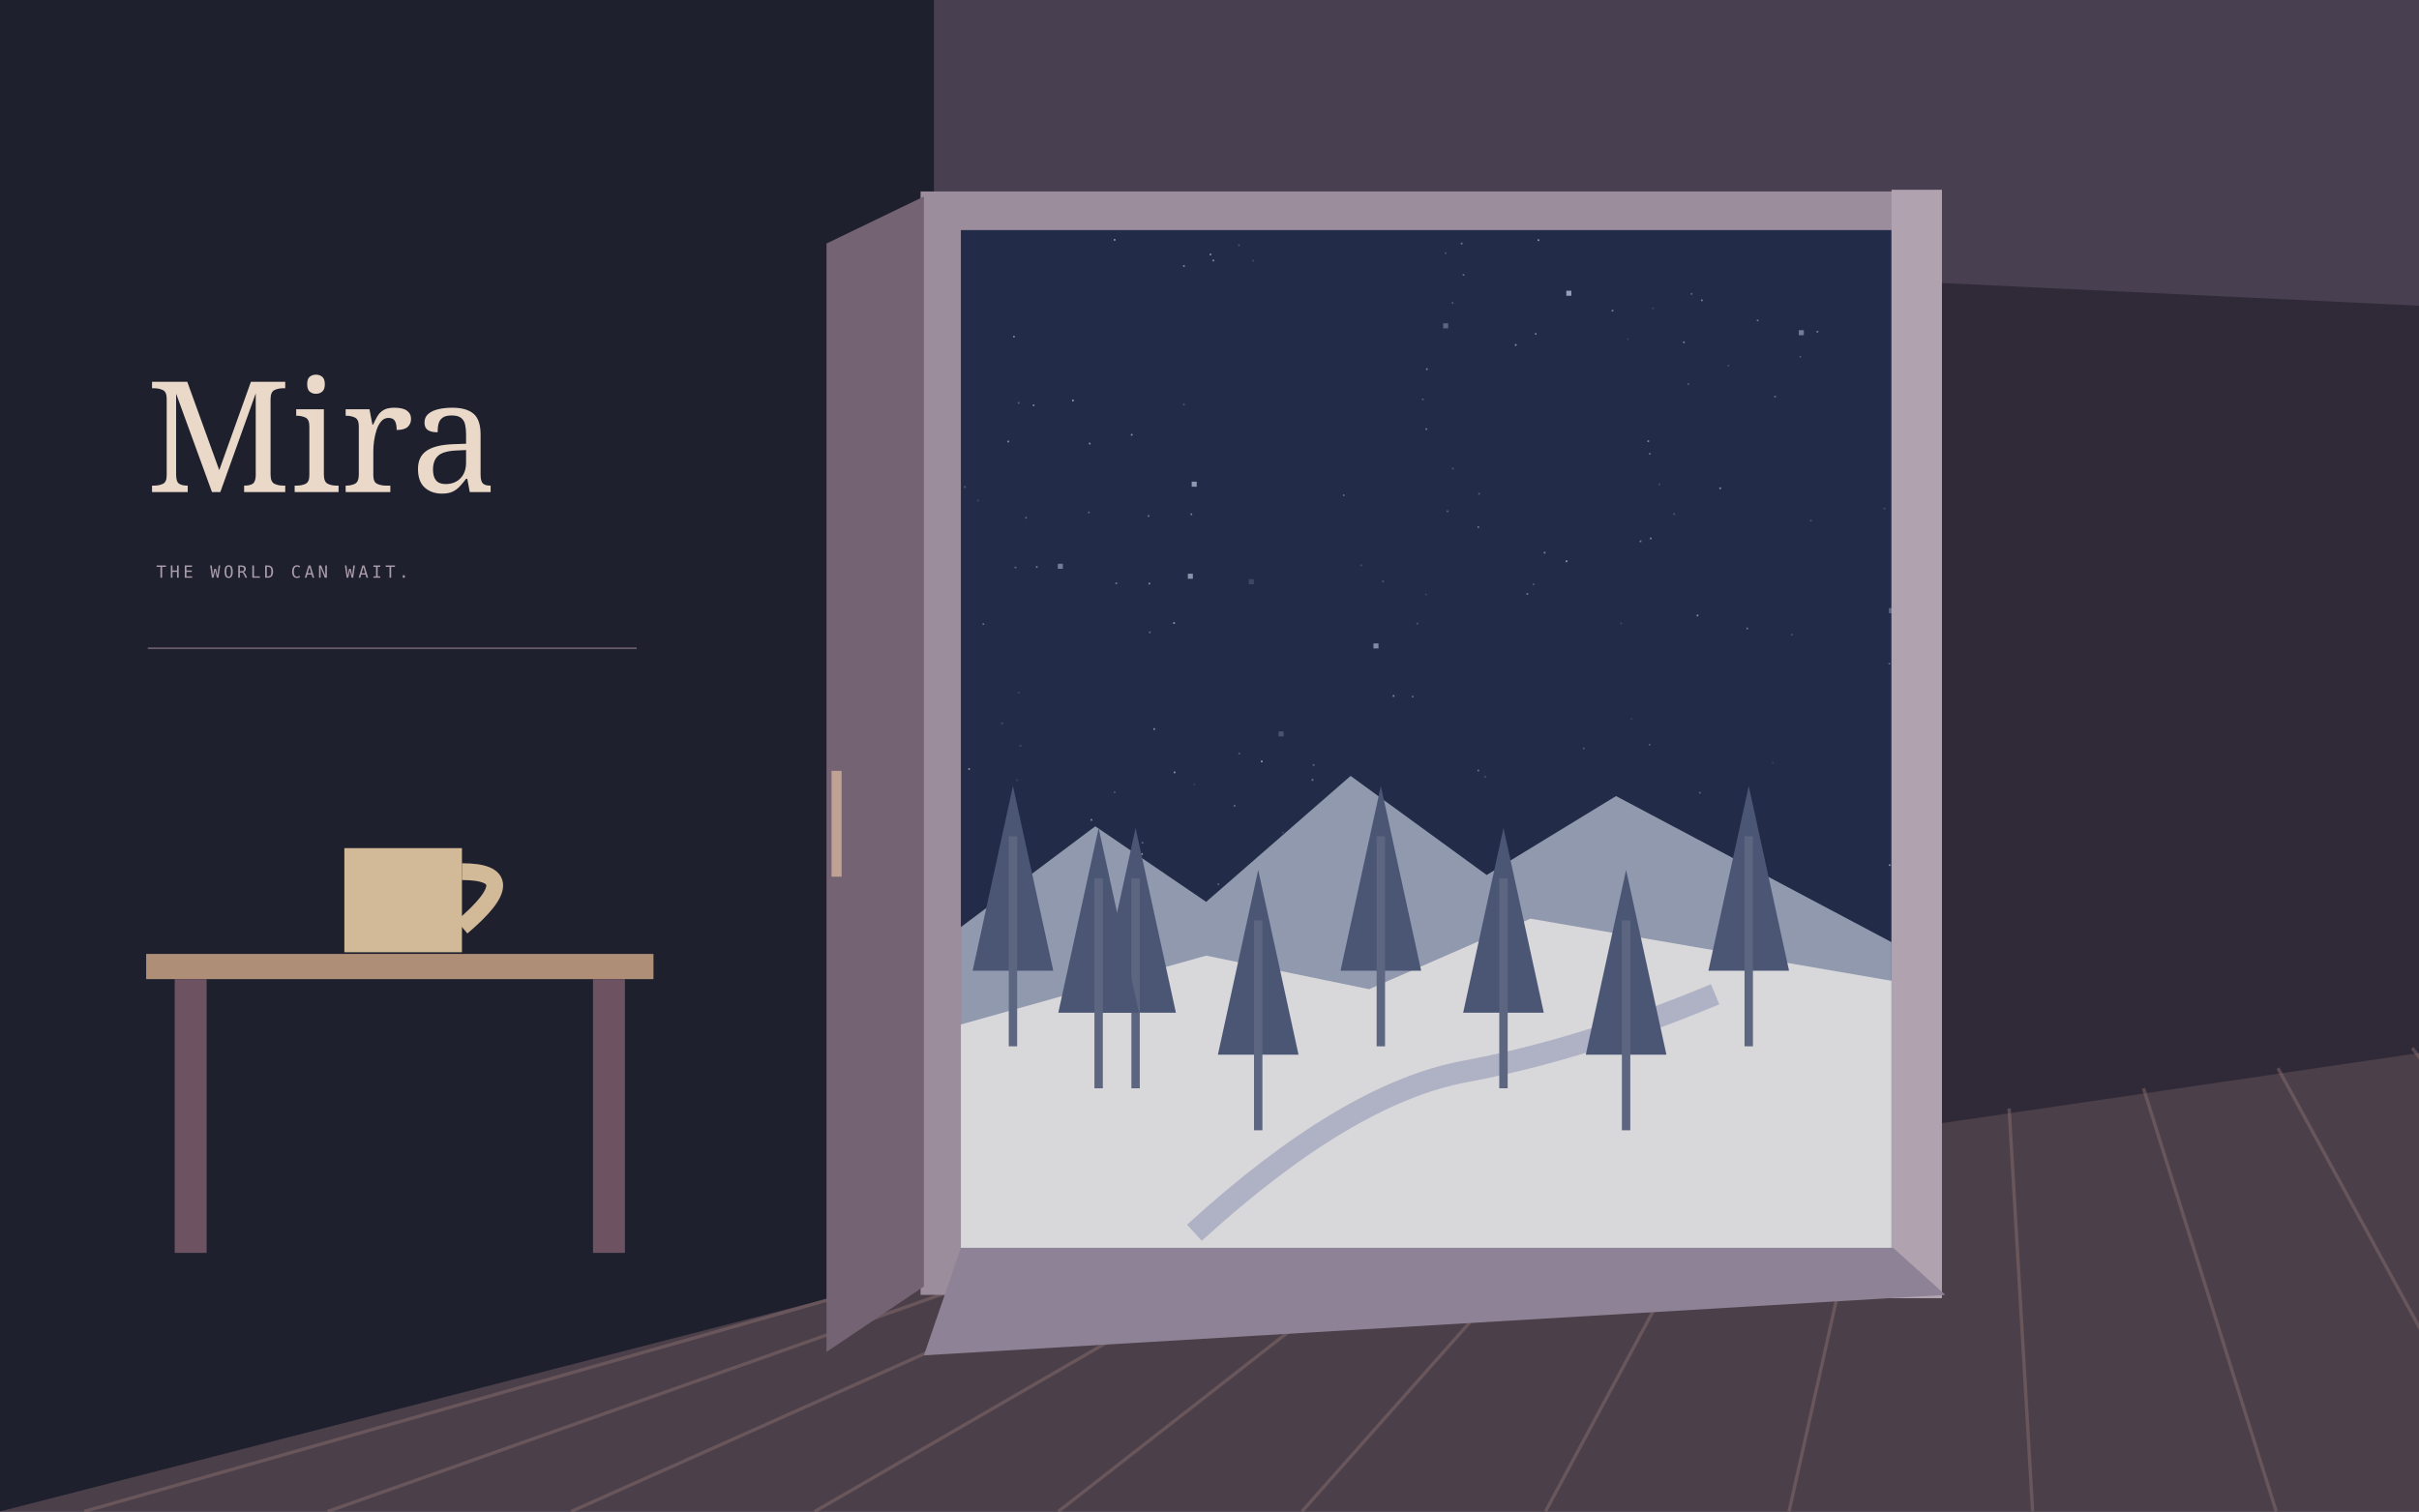
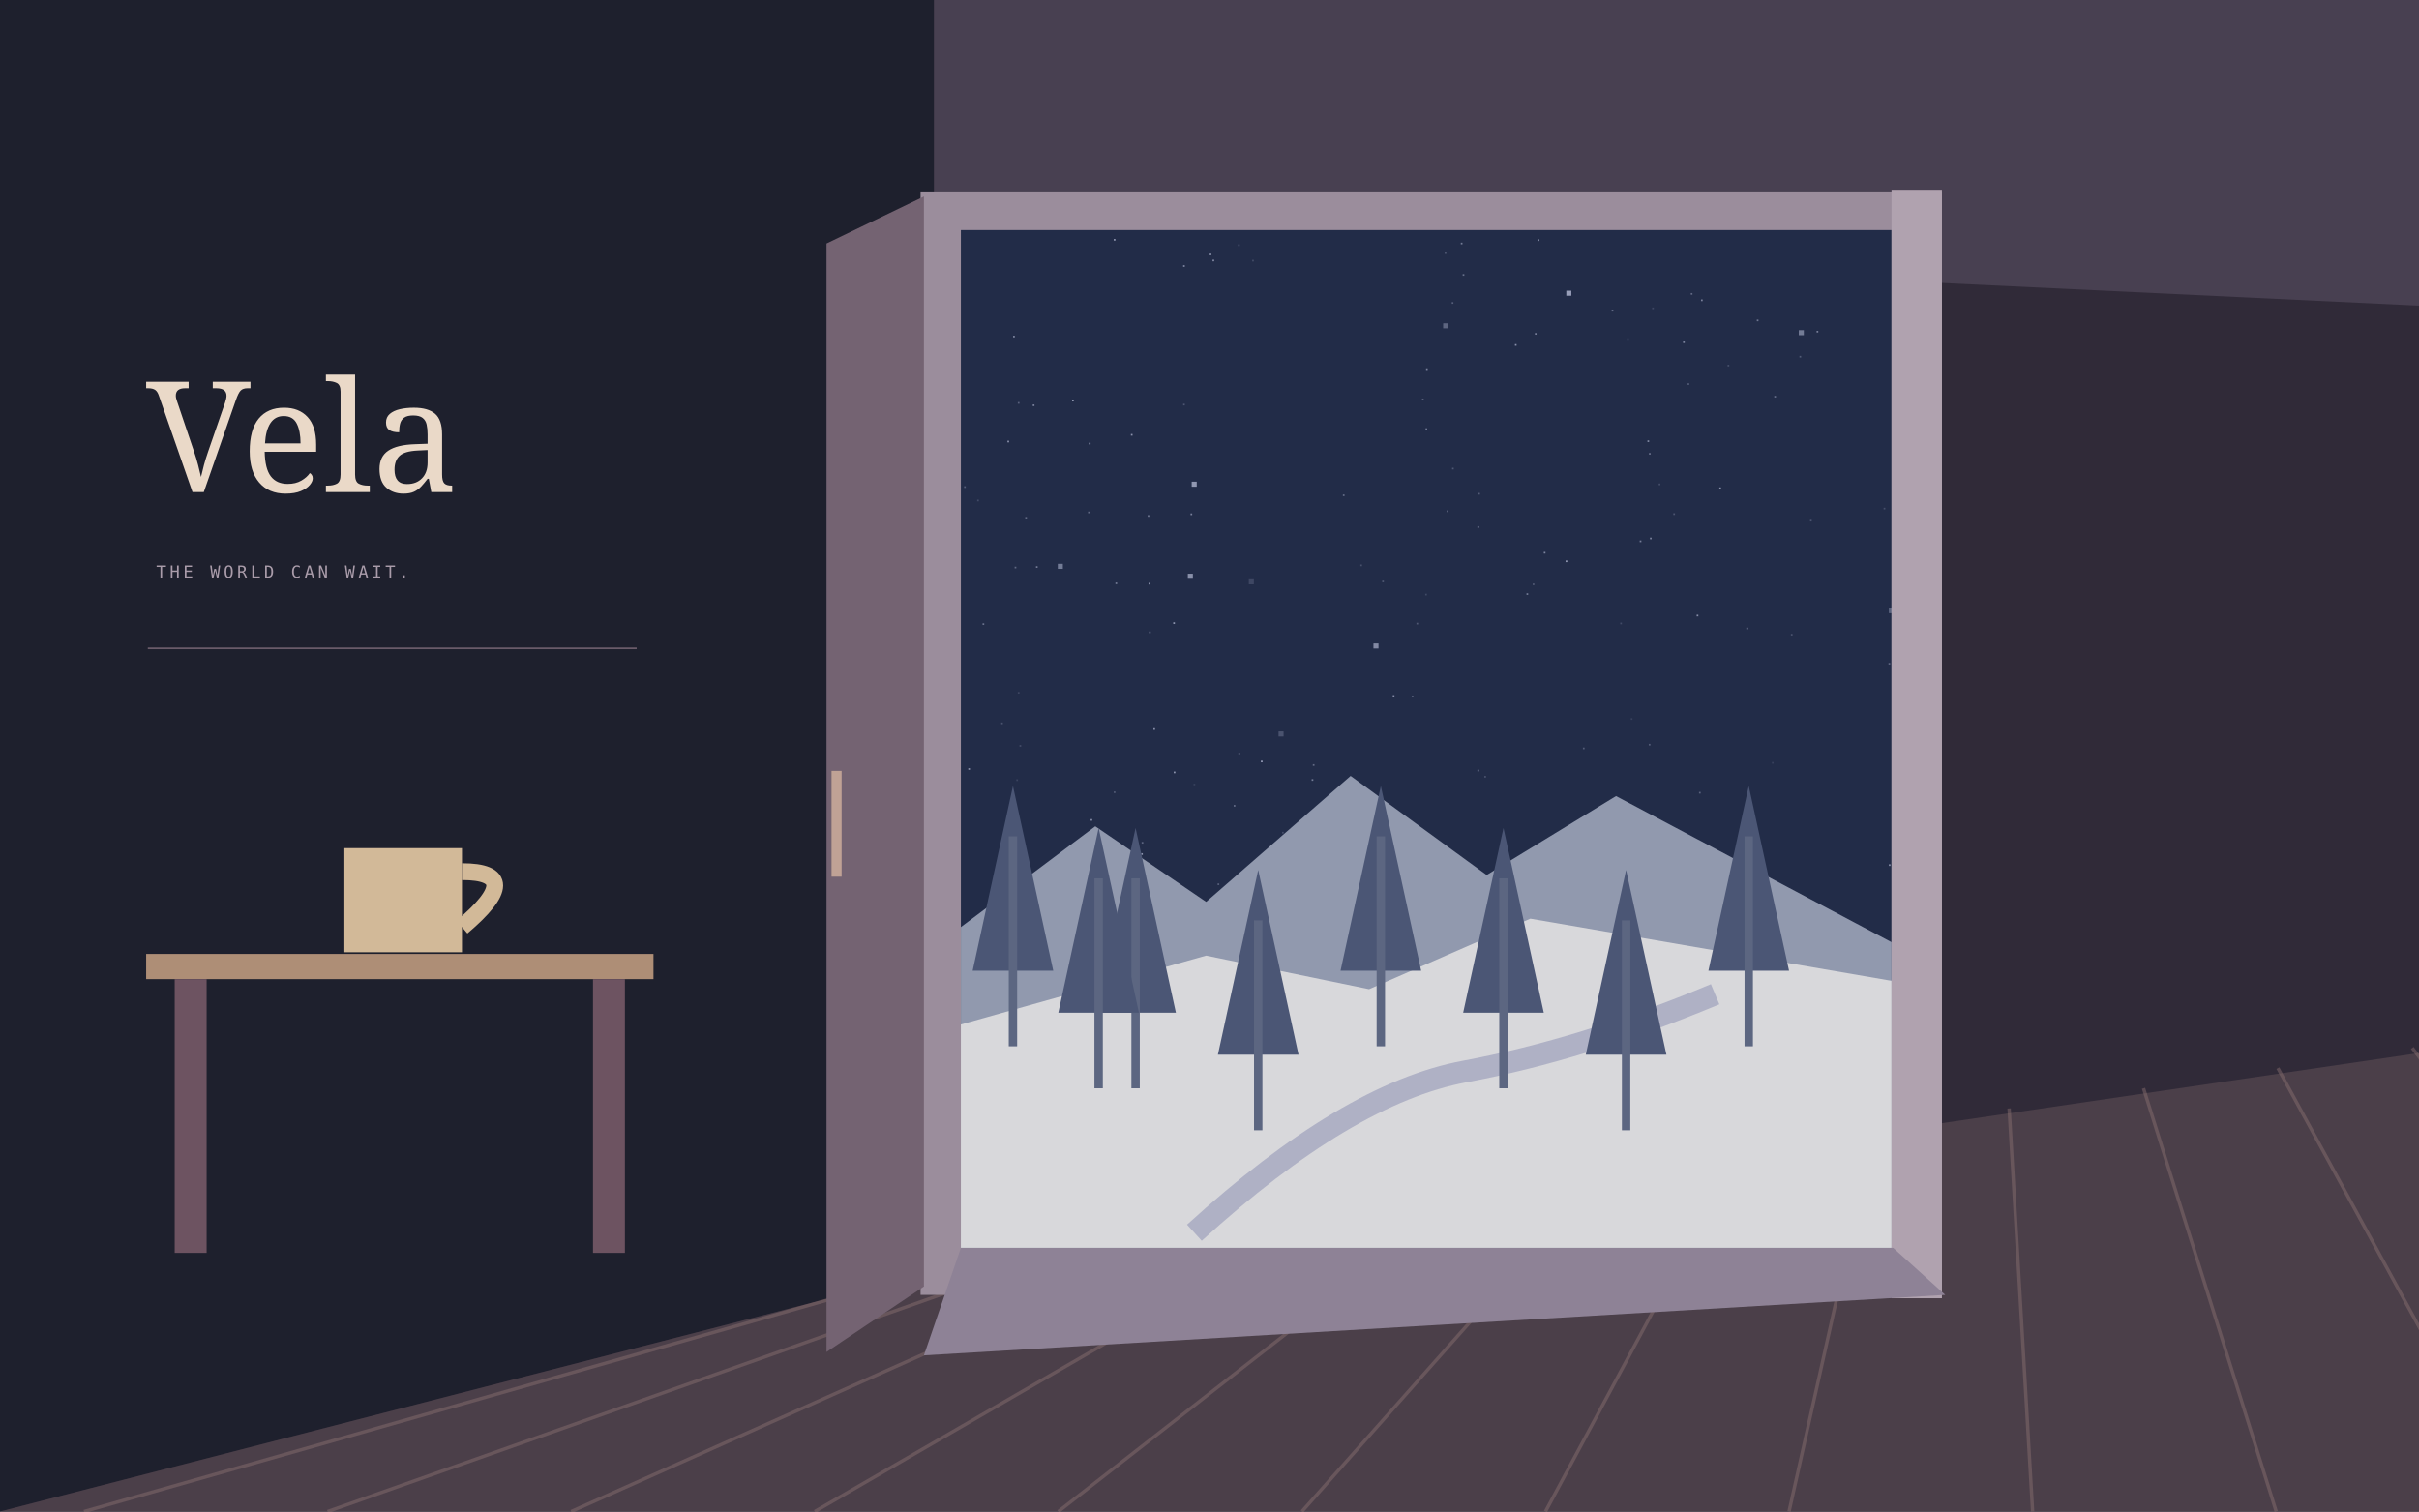
<svg xmlns="http://www.w3.org/2000/svg" width="1440" height="900" viewBox="0 0 1440 900" role="img" aria-label="A heavy cabin doorway opens onto a snowy clearing while a warm mug rests on a near table.">
  <defs />
  <rect x="0" y="0" width="1440" height="900" fill="#302a38" />
  <rect x="0" y="0" width="1440" height="900" fill="#302a38" />
  <polygon points="0,0 556,0 556,757 0,900" fill="#1e202d" stroke="none" />
  <polygon points="556,0 1440,0 1440,182 556,140" fill="#484051" stroke="none" />
  <polygon points="556,757 1440,627 1440,900 0,900" fill="#4b3f49" stroke="none" />
  <line x1="556" y1="756" x2="50" y2="900" stroke="#8c7072" opacity=".45" stroke-width="2" />
  <line x1="636" y1="744" x2="195" y2="900" stroke="#8c7072" opacity=".45" stroke-width="2" />
  <line x1="716" y1="732" x2="340" y2="900" stroke="#8c7072" opacity=".45" stroke-width="2" />
  <line x1="796" y1="720" x2="485" y2="900" stroke="#8c7072" opacity=".45" stroke-width="2" />
  <line x1="876" y1="708" x2="630" y2="900" stroke="#8c7072" opacity=".45" stroke-width="2" />
  <line x1="956" y1="696" x2="775" y2="900" stroke="#8c7072" opacity=".45" stroke-width="2" />
  <line x1="1036" y1="684" x2="920" y2="900" stroke="#8c7072" opacity=".45" stroke-width="2" />
  <line x1="1116" y1="672" x2="1065" y2="900" stroke="#8c7072" opacity=".45" stroke-width="2" />
  <line x1="1196" y1="660" x2="1210" y2="900" stroke="#8c7072" opacity=".45" stroke-width="2" />
  <line x1="1276" y1="648" x2="1355" y2="900" stroke="#8c7072" opacity=".45" stroke-width="2" />
  <line x1="1356" y1="636" x2="1500" y2="900" stroke="#8c7072" opacity=".45" stroke-width="2" />
  <line x1="1436" y1="624" x2="1645" y2="900" stroke="#8c7072" opacity=".45" stroke-width="2" />
  <line x1="1516" y1="612" x2="1790" y2="900" stroke="#8c7072" opacity=".45" stroke-width="2" />
  <rect x="548" y="114" width="608" height="657" fill="#9b8d9c" />
  <rect x="572" y="137" width="554" height="606" fill="#222c48" />
  <rect x="710.5" y="466.6" width="1" height="1" fill="#d4d9f2" opacity="0.12" />
  <rect x="780.8" y="463.9" width="1" height="1" fill="#d4d9f2" opacity="0.46" />
  <rect x="1027.1" y="530.9" width="1" height="1" fill="#d4d9f2" opacity="0.33" />
  <rect x="1004.6" y="228.2" width="1" height="1" fill="#d4d9f2" opacity="0.28" />
  <rect x="694.6" y="657.5" width="1" height="1" fill="#d4d9f2" opacity="0.43" />
  <rect x="795.8" y="623.9" width="1" height="1" fill="#d4d9f2" opacity="0.57" />
  <rect x="704.3" y="240.4" width="1" height="1" fill="#d4d9f2" opacity="0.24" />
  <rect x="908.7" y="353.2" width="1" height="1" fill="#d4d9f2" opacity="0.45" />
  <rect x="599.7" y="262.4" width="1" height="1" fill="#d4d9f2" opacity="0.58" />
  <rect x="819.2" y="600.2" width="1" height="1" fill="#d4d9f2" opacity="0.57" />
  <rect x="901.8" y="204.9" width="1" height="1" fill="#d4d9f2" opacity="0.58" />
  <rect x="1028.4" y="217.2" width="1" height="1" fill="#d4d9f2" opacity="0.20" />
  <rect x="581.7" y="297.5" width="1" height="1" fill="#d4d9f2" opacity="0.18" />
  <rect x="968.9" y="493.4" width="1" height="1" fill="#d4d9f2" opacity="0.34" />
  <rect x="663.3" y="625.1" width="1" height="1" fill="#d4d9f2" opacity="0.50" />
  <rect x="823.9" y="720.1" width="1" height="1" fill="#d4d9f2" opacity="0.15" />
  <rect x="658.1" y="726.0" width="1" height="1" fill="#d4d9f2" opacity="0.15" />
  <rect x="610.3" y="307.8" width="1" height="1" fill="#d4d9f2" opacity="0.35" />
  <rect x="573.9" y="289.5" width="1" height="1" fill="#d4d9f2" opacity="0.28" />
  <rect x="959.4" y="184.5" width="1" height="1" fill="#d4d9f2" opacity="0.51" />
  <rect x="743.4" y="344.9" width="3" height="3" fill="#d4d9f2" opacity="0.16" />
  <rect x="606.9" y="443.6" width="1" height="1" fill="#d4d9f2" opacity="0.18" />
  <rect x="578.4" y="701.9" width="3" height="3" fill="#d4d9f2" opacity="0.38" />
  <rect x="1121.3" y="302.3" width="1" height="1" fill="#d4d9f2" opacity="0.20" />
  <rect x="683.2" y="306.7" width="1" height="1" fill="#d4d9f2" opacity="0.42" />
  <rect x="584.9" y="371.1" width="1" height="1" fill="#d4d9f2" opacity="0.40" />
  <rect x="1124.4" y="514.6" width="1" height="1" fill="#d4d9f2" opacity="0.55" />
  <rect x="607.2" y="566.7" width="1" height="1" fill="#d4d9f2" opacity="0.21" />
  <rect x="843.2" y="370.8" width="1" height="1" fill="#d4d9f2" opacity="0.26" />
  <rect x="629.7" y="335.7" width="3" height="3" fill="#d4d9f2" opacity="0.46" />
  <rect x="980.7" y="262.2" width="1" height="1" fill="#d4d9f2" opacity="0.53" />
  <rect x="576.1" y="582.8" width="1" height="1" fill="#d4d9f2" opacity="0.55" />
  <rect x="1035.5" y="606.8" width="1" height="1" fill="#d4d9f2" opacity="0.42" />
  <rect x="766.8" y="637.3" width="1" height="1" fill="#d4d9f2" opacity="0.58" />
  <rect x="596.0" y="430.2" width="1" height="1" fill="#d4d9f2" opacity="0.23" />
  <rect x="759.6" y="559.9" width="1" height="1" fill="#d4d9f2" opacity="0.46" />
  <rect x="1107.5" y="675.8" width="1" height="1" fill="#d4d9f2" opacity="0.56" />
  <rect x="996.1" y="305.6" width="1" height="1" fill="#d4d9f2" opacity="0.24" />
  <rect x="1025.4" y="735.5" width="1" height="1" fill="#d4d9f2" opacity="0.44" />
  <rect x="603.8" y="591.9" width="1" height="1" fill="#d4d9f2" opacity="0.12" />
  <rect x="976.1" y="321.8" width="1" height="1" fill="#d4d9f2" opacity="0.47" />
  <rect x="773.0" y="622.0" width="1" height="1" fill="#d4d9f2" opacity="0.53" />
  <rect x="641.1" y="618.5" width="3" height="3" fill="#d4d9f2" opacity="0.27" />
  <rect x="966.6" y="543.7" width="1" height="1" fill="#d4d9f2" opacity="0.34" />
  <rect x="663.0" y="471.2" width="1" height="1" fill="#d4d9f2" opacity="0.26" />
  <rect x="704.3" y="157.9" width="1" height="1" fill="#d4d9f2" opacity="0.53" />
  <rect x="707.1" y="341.6" width="3" height="3" fill="#d4d9f2" opacity="0.58" />
  <rect x="827.8" y="543.6" width="3" height="3" fill="#d4d9f2" opacity="0.55" />
  <rect x="882.6" y="694.3" width="1" height="1" fill="#d4d9f2" opacity="0.52" />
  <rect x="921.7" y="721.5" width="1" height="1" fill="#d4d9f2" opacity="0.18" />
  <rect x="981.6" y="269.7" width="1" height="1" fill="#d4d9f2" opacity="0.39" />
  <rect x="648.2" y="263.6" width="1" height="1" fill="#d4d9f2" opacity="0.57" />
  <rect x="861.2" y="303.9" width="1" height="1" fill="#d4d9f2" opacity="0.32" />
  <rect x="1115.6" y="577.6" width="1" height="1" fill="#d4d9f2" opacity="0.47" />
  <rect x="860.0" y="150.2" width="1" height="1" fill="#d4d9f2" opacity="0.25" />
  <rect x="741.8" y="623.6" width="1" height="1" fill="#d4d9f2" opacity="0.29" />
  <rect x="587.4" y="665.8" width="1" height="1" fill="#d4d9f2" opacity="0.13" />
  <rect x="1124.2" y="394.7" width="1" height="1" fill="#d4d9f2" opacity="0.33" />
  <rect x="1071.2" y="211.9" width="1" height="1" fill="#d4d9f2" opacity="0.27" />
  <rect x="756.7" y="648.3" width="1" height="1" fill="#d4d9f2" opacity="0.31" />
  <rect x="846.5" y="237.3" width="1" height="1" fill="#d4d9f2" opacity="0.29" />
  <rect x="968.3" y="706.5" width="1" height="1" fill="#d4d9f2" opacity="0.61" />
  <rect x="942.3" y="445.1" width="1" height="1" fill="#d4d9f2" opacity="0.28" />
  <rect x="817.6" y="383.1" width="3" height="3" fill="#d4d9f2" opacity="0.54" />
  <rect x="1039.5" y="513.1" width="1" height="1" fill="#d4d9f2" opacity="0.15" />
  <rect x="885.2" y="587.0" width="3" height="3" fill="#d4d9f2" opacity="0.46" />
  <rect x="649.2" y="487.7" width="1" height="1" fill="#d4d9f2" opacity="0.55" />
  <rect x="1006.5" y="174.5" width="1" height="1" fill="#d4d9f2" opacity="0.36" />
  <rect x="879.5" y="458.3" width="1" height="1" fill="#d4d9f2" opacity="0.40" />
  <rect x="810.0" y="566.6" width="1" height="1" fill="#d4d9f2" opacity="0.19" />
  <rect x="697.4" y="724.2" width="1" height="1" fill="#d4d9f2" opacity="0.33" />
  <rect x="843.3" y="556.8" width="1" height="1" fill="#d4d9f2" opacity="0.38" />
  <rect x="980.5" y="636.1" width="1" height="1" fill="#d4d9f2" opacity="0.51" />
  <rect x="964.1" y="700.5" width="1" height="1" fill="#d4d9f2" opacity="0.36" />
  <rect x="848.4" y="353.5" width="1" height="1" fill="#d4d9f2" opacity="0.17" />
  <rect x="982.2" y="320.1" width="1" height="1" fill="#d4d9f2" opacity="0.49" />
  <rect x="675.8" y="670.8" width="1" height="1" fill="#d4d9f2" opacity="0.55" />
  <rect x="781.5" y="455.0" width="1" height="1" fill="#d4d9f2" opacity="0.36" />
  <rect x="708.7" y="305.7" width="1" height="1" fill="#d4d9f2" opacity="0.49" />
  <rect x="1030.9" y="639.1" width="1" height="1" fill="#d4d9f2" opacity="0.54" />
  <rect x="822.8" y="345.7" width="1" height="1" fill="#d4d9f2" opacity="0.25" />
  <rect x="605.9" y="412.0" width="1" height="1" fill="#d4d9f2" opacity="0.15" />
  <rect x="871.6" y="703.9" width="1" height="1" fill="#d4d9f2" opacity="0.66" />
  <rect x="692.6" y="716.9" width="1" height="1" fill="#d4d9f2" opacity="0.53" />
  <rect x="1067.6" y="701.8" width="1" height="1" fill="#d4d9f2" opacity="0.27" />
  <rect x="616.7" y="337.1" width="1" height="1" fill="#d4d9f2" opacity="0.46" />
  <rect x="737.0" y="145.5" width="1" height="1" fill="#d4d9f2" opacity="0.23" />
  <rect x="908.8" y="702.0" width="1" height="1" fill="#d4d9f2" opacity="0.20" />
  <rect x="987.4" y="287.9" width="1" height="1" fill="#d4d9f2" opacity="0.19" />
  <rect x="864.4" y="278.5" width="1" height="1" fill="#d4d9f2" opacity="0.25" />
  <rect x="761.1" y="435.5" width="3" height="3" fill="#d4d9f2" opacity="0.23" />
  <rect x="1124.4" y="362.1" width="3" height="3" fill="#d4d9f2" opacity="0.32" />
  <rect x="679.6" y="501.3" width="1" height="1" fill="#d4d9f2" opacity="0.33" />
  <rect x="750.6" y="452.9" width="1" height="1" fill="#d4d9f2" opacity="0.65" />
  <rect x="829.1" y="413.9" width="1" height="1" fill="#d4d9f2" opacity="0.56" />
  <rect x="983.5" y="183.1" width="1" height="1" fill="#d4d9f2" opacity="0.16" />
  <rect x="795.9" y="625.8" width="1" height="1" fill="#d4d9f2" opacity="0.26" />
  <rect x="724.8" y="526.0" width="1" height="1" fill="#d4d9f2" opacity="0.30" />
  <rect x="844.6" y="689.2" width="1" height="1" fill="#d4d9f2" opacity="0.23" />
  <rect x="918.7" y="648.7" width="1" height="1" fill="#d4d9f2" opacity="0.32" />
  <rect x="915.3" y="142.5" width="1" height="1" fill="#d4d9f2" opacity="0.62" />
  <rect x="657.3" y="711.0" width="1" height="1" fill="#d4d9f2" opacity="0.34" />
  <rect x="763.2" y="495.3" width="1" height="1" fill="#d4d9f2" opacity="0.20" />
  <rect x="1077.5" y="309.5" width="1" height="1" fill="#d4d9f2" opacity="0.23" />
  <rect x="686.6" y="433.6" width="1" height="1" fill="#d4d9f2" opacity="0.57" />
  <rect x="981.5" y="442.9" width="1" height="1" fill="#d4d9f2" opacity="0.28" />
  <rect x="627.8" y="607.7" width="1" height="1" fill="#d4d9f2" opacity="0.31" />
  <rect x="802.8" y="517.0" width="1" height="1" fill="#d4d9f2" opacity="0.46" />
  <rect x="970.8" y="427.6" width="1" height="1" fill="#d4d9f2" opacity="0.12" />
  <rect x="1066.4" y="688.8" width="1" height="1" fill="#d4d9f2" opacity="0.33" />
  <rect x="603.1" y="199.9" width="1" height="1" fill="#d4d9f2" opacity="0.52" />
  <rect x="883.6" y="462.0" width="1" height="1" fill="#d4d9f2" opacity="0.22" />
  <rect x="1106.4" y="726.7" width="1" height="1" fill="#d4d9f2" opacity="0.31" />
  <rect x="913.7" y="198.3" width="1" height="1" fill="#d4d9f2" opacity="0.47" />
  <rect x="1010.0" y="366.0" width="1" height="1" fill="#d4d9f2" opacity="0.56" />
  <rect x="819.9" y="697.1" width="3" height="3" fill="#d4d9f2" opacity="0.19" />
  <rect x="605.0" y="464.0" width="1" height="1" fill="#d4d9f2" opacity="0.14" />
  <rect x="638.2" y="238.0" width="1" height="1" fill="#d4d9f2" opacity="0.64" />
  <rect x="698.4" y="370.5" width="1" height="1" fill="#d4d9f2" opacity="0.61" />
  <rect x="1072.8" y="598.9" width="3" height="3" fill="#d4d9f2" opacity="0.55" />
  <rect x="848.9" y="219.3" width="1" height="1" fill="#d4d9f2" opacity="0.49" />
  <rect x="1056.2" y="235.7" width="1" height="1" fill="#d4d9f2" opacity="0.37" />
  <rect x="960.0" y="565.2" width="1" height="1" fill="#d4d9f2" opacity="0.43" />
  <rect x="883.6" y="678.7" width="1" height="1" fill="#d4d9f2" opacity="0.61" />
  <rect x="693.2" y="694.1" width="1" height="1" fill="#d4d9f2" opacity="0.55" />
  <rect x="950.4" y="697.0" width="1" height="1" fill="#d4d9f2" opacity="0.54" />
  <rect x="576.4" y="457.4" width="1" height="1" fill="#d4d9f2" opacity="0.56" />
  <rect x="1078.1" y="650.3" width="1" height="1" fill="#d4d9f2" opacity="0.60" />
  <rect x="932.4" y="173.1" width="3" height="3" fill="#d4d9f2" opacity="0.66" />
  <rect x="982.6" y="667.4" width="1" height="1" fill="#d4d9f2" opacity="0.34" />
  <rect x="840.4" y="414.3" width="1" height="1" fill="#d4d9f2" opacity="0.37" />
  <rect x="777.5" y="529.0" width="1" height="1" fill="#d4d9f2" opacity="0.18" />
  <rect x="1011.4" y="471.5" width="1" height="1" fill="#d4d9f2" opacity="0.32" />
  <rect x="957.9" y="648.9" width="1" height="1" fill="#d4d9f2" opacity="0.13" />
  <rect x="604.0" y="337.4" width="1" height="1" fill="#d4d9f2" opacity="0.35" />
  <rect x="756.8" y="517.6" width="1" height="1" fill="#d4d9f2" opacity="0.30" />
  <rect x="721.8" y="154.6" width="1" height="1" fill="#d4d9f2" opacity="0.54" />
  <rect x="967.8" y="668.2" width="1" height="1" fill="#d4d9f2" opacity="0.52" />
  <rect x="745.4" y="154.7" width="1" height="1" fill="#d4d9f2" opacity="0.18" />
  <rect x="709.4" y="286.8" width="3" height="3" fill="#d4d9f2" opacity="0.62" />
  <rect x="790.6" y="484.8" width="1" height="1" fill="#d4d9f2" opacity="0.21" />
  <rect x="870.7" y="163.2" width="1" height="1" fill="#d4d9f2" opacity="0.39" />
  <rect x="879.5" y="313.3" width="1" height="1" fill="#d4d9f2" opacity="0.43" />
  <rect x="944.2" y="679.9" width="3" height="3" fill="#d4d9f2" opacity="0.21" />
  <rect x="698.7" y="459.4" width="1" height="1" fill="#d4d9f2" opacity="0.60" />
  <rect x="880.0" y="293.5" width="1" height="1" fill="#d4d9f2" opacity="0.28" />
  <rect x="1054.8" y="453.7" width="1" height="1" fill="#d4d9f2" opacity="0.12" />
  <rect x="757.4" y="568.6" width="1" height="1" fill="#d4d9f2" opacity="0.47" />
  <rect x="932.0" y="333.7" width="1" height="1" fill="#d4d9f2" opacity="0.64" />
  <rect x="1045.8" y="190.3" width="1" height="1" fill="#d4d9f2" opacity="0.43" />
  <rect x="679.3" y="508.0" width="1" height="1" fill="#d4d9f2" opacity="0.61" />
  <rect x="684.0" y="376.0" width="1" height="1" fill="#d4d9f2" opacity="0.37" />
  <rect x="799.4" y="294.4" width="1" height="1" fill="#d4d9f2" opacity="0.37" />
  <rect x="734.4" y="479.3" width="1" height="1" fill="#d4d9f2" opacity="0.37" />
  <rect x="772.1" y="586.6" width="1" height="1" fill="#d4d9f2" opacity="0.37" />
  <rect x="869.6" y="144.5" width="1" height="1" fill="#d4d9f2" opacity="0.46" />
  <rect x="683.7" y="347.0" width="1" height="1" fill="#d4d9f2" opacity="0.55" />
  <rect x="879.6" y="742.8" width="1" height="1" fill="#d4d9f2" opacity="0.22" />
  <rect x="673.2" y="258.4" width="1" height="1" fill="#d4d9f2" opacity="0.59" />
  <rect x="1105.7" y="634.3" width="1" height="1" fill="#d4d9f2" opacity="0.30" />
  <rect x="968.6" y="201.4" width="1" height="1" fill="#d4d9f2" opacity="0.13" />
  <rect x="693.2" y="618.2" width="1" height="1" fill="#d4d9f2" opacity="0.25" />
  <rect x="848.6" y="255.0" width="1" height="1" fill="#d4d9f2" opacity="0.44" />
  <rect x="864.2" y="179.9" width="1" height="1" fill="#d4d9f2" opacity="0.29" />
  <rect x="964.5" y="370.7" width="1" height="1" fill="#d4d9f2" opacity="0.18" />
  <rect x="1023.5" y="290.2" width="1" height="1" fill="#d4d9f2" opacity="0.58" />
  <rect x="708.7" y="539.5" width="1" height="1" fill="#d4d9f2" opacity="0.53" />
  <rect x="993.4" y="636.5" width="1" height="1" fill="#d4d9f2" opacity="0.15" />
  <rect x="605.9" y="239.4" width="1" height="1" fill="#d4d9f2" opacity="0.31" />
  <rect x="1066.1" y="377.4" width="1" height="1" fill="#d4d9f2" opacity="0.22" />
  <rect x="859.1" y="192.5" width="3" height="3" fill="#d4d9f2" opacity="0.33" />
  <rect x="983.6" y="600.2" width="1" height="1" fill="#d4d9f2" opacity="0.24" />
  <rect x="1039.6" y="373.7" width="1" height="1" fill="#d4d9f2" opacity="0.44" />
  <rect x="614.2" y="606.4" width="1" height="1" fill="#d4d9f2" opacity="0.49" />
  <rect x="919.0" y="328.6" width="1" height="1" fill="#d4d9f2" opacity="0.51" />
  <rect x="663.0" y="142.3" width="1" height="1" fill="#d4d9f2" opacity="0.61" />
  <rect x="781.6" y="590.3" width="1" height="1" fill="#d4d9f2" opacity="0.45" />
  <rect x="647.7" y="304.6" width="1" height="1" fill="#d4d9f2" opacity="0.35" />
  <rect x="664.0" y="346.8" width="1" height="1" fill="#d4d9f2" opacity="0.45" />
  <rect x="786.6" y="696.1" width="1" height="1" fill="#d4d9f2" opacity="0.63" />
  <rect x="737.2" y="448.2" width="1" height="1" fill="#d4d9f2" opacity="0.30" />
  <rect x="597.4" y="710.1" width="1" height="1" fill="#d4d9f2" opacity="0.32" />
  <rect x="614.8" y="240.8" width="1" height="1" fill="#d4d9f2" opacity="0.50" />
  <rect x="854.7" y="700.8" width="1" height="1" fill="#d4d9f2" opacity="0.27" />
  <rect x="912.4" y="347.4" width="1" height="1" fill="#d4d9f2" opacity="0.26" />
  <rect x="595.9" y="616.3" width="1" height="1" fill="#d4d9f2" opacity="0.49" />
  <rect x="963.5" y="485.7" width="1" height="1" fill="#d4d9f2" opacity="0.60" />
  <rect x="809.8" y="336.1" width="1" height="1" fill="#d4d9f2" opacity="0.21" />
  <rect x="1001.9" y="203.3" width="1" height="1" fill="#d4d9f2" opacity="0.50" />
  <rect x="958.0" y="500.4" width="1" height="1" fill="#d4d9f2" opacity="0.19" />
  <rect x="1054.6" y="711.6" width="1" height="1" fill="#d4d9f2" opacity="0.38" />
  <rect x="1070.8" y="196.6" width="3" height="3" fill="#d4d9f2" opacity="0.46" />
  <rect x="977.9" y="544.9" width="1" height="1" fill="#d4d9f2" opacity="0.19" />
  <rect x="1107.6" y="591.4" width="1" height="1" fill="#d4d9f2" opacity="0.27" />
  <rect x="1081.4" y="197.0" width="1" height="1" fill="#d4d9f2" opacity="0.48" />
  <rect x="906.1" y="572.1" width="1" height="1" fill="#d4d9f2" opacity="0.46" />
  <rect x="1125.0" y="583.4" width="1" height="1" fill="#d4d9f2" opacity="0.36" />
  <rect x="720.1" y="151.0" width="1" height="1" fill="#d4d9f2" opacity="0.57" />
  <rect x="1012.6" y="178.3" width="1" height="1" fill="#d4d9f2" opacity="0.49" />
  <rect x="683.8" y="728.0" width="1" height="1" fill="#d4d9f2" opacity="0.39" />
  <polygon points="572,552 652,492 718,537 804,462 885,521 962,474 1126,561 1126,743 572,743" fill="#9199ae" stroke="none" />
  <polygon points="572,610 718,569 815,589 911,547 1126,584 1126,743 572,743" fill="#d8d8db" stroke="none" />
  <path d="M711 734Q802 651 872 638T1021 592" fill="none" stroke="#afb1c5" stroke-width="13" />
  <polygon points="603,468 579,578 627,578" fill="#4b5675" stroke="none" />
  <line x1="603" y1="498" x2="603" y2="623" stroke="#5c6681" stroke-width="5" />
  <polygon points="676,493 652,603 700,603" fill="#4b5675" stroke="none" />
  <line x1="676" y1="523" x2="676" y2="648" stroke="#5c6681" stroke-width="5" />
  <polygon points="749,518 725,628 773,628" fill="#4b5675" stroke="none" />
  <line x1="749" y1="548" x2="749" y2="673" stroke="#5c6681" stroke-width="5" />
  <polygon points="822,468 798,578 846,578" fill="#4b5675" stroke="none" />
  <line x1="822" y1="498" x2="822" y2="623" stroke="#5c6681" stroke-width="5" />
  <polygon points="895,493 871,603 919,603" fill="#4b5675" stroke="none" />
  <line x1="895" y1="523" x2="895" y2="648" stroke="#5c6681" stroke-width="5" />
  <polygon points="968,518 944,628 992,628" fill="#4b5675" stroke="none" />
  <line x1="968" y1="548" x2="968" y2="673" stroke="#5c6681" stroke-width="5" />
  <polygon points="1041,468 1017,578 1065,578" fill="#4b5675" stroke="none" />
  <line x1="1041" y1="498" x2="1041" y2="623" stroke="#5c6681" stroke-width="5" />
  <polygon points="654,493 630,603 678,603" fill="#4b5675" stroke="none" />
  <line x1="654" y1="523" x2="654" y2="648" stroke="#5c6681" stroke-width="5" />
  <polygon points="550,117 492,145 492,805 550,766" fill="#746372" stroke="none" />
  <rect x="495" y="459" width="6" height="63" fill="#c0a295" />
  <rect x="1126" y="113" width="30" height="660" fill="#b0a2af" />
  <polygon points="1127,743 1158,771 550,807 572,743" fill="#8e8296" stroke="none" />
  <rect x="87" y="568" width="302" height="15" fill="#ae8e76" />
  <rect x="104" y="583" width="19" height="163" fill="#6d5361" />
  <rect x="353" y="583" width="19" height="163" fill="#6d5361" />
  <rect x="205" y="505" width="70" height="62" fill="#d2b998" />
  <path d="M275 519q39 0 0 33" fill="none" stroke="#d2b998" stroke-width="10" />
-   <text x="87" y="293" font-family="Arial,Helvetica,sans-serif" font-size="92" fill="#ead9c8" font-family-override="Georgia" style="font-family:Georgia,serif">Mira</text>
+   <text x="87" y="293" font-family="Arial,Helvetica,sans-serif" font-size="92" fill="#ead9c8" font-family-override="Georgia" style="font-family:Georgia,serif">Vela</text>
  <text x="93" y="344" font-family="Arial,Helvetica,sans-serif" font-size="10" fill="#aa9caa" style="font-family:Menlo,Consolas,monospace" letter-spacing="2">THE WORLD CAN WAIT.</text>
  <line x1="88" y1="386" x2="379" y2="386" stroke="#6a5b69" />
</svg>
